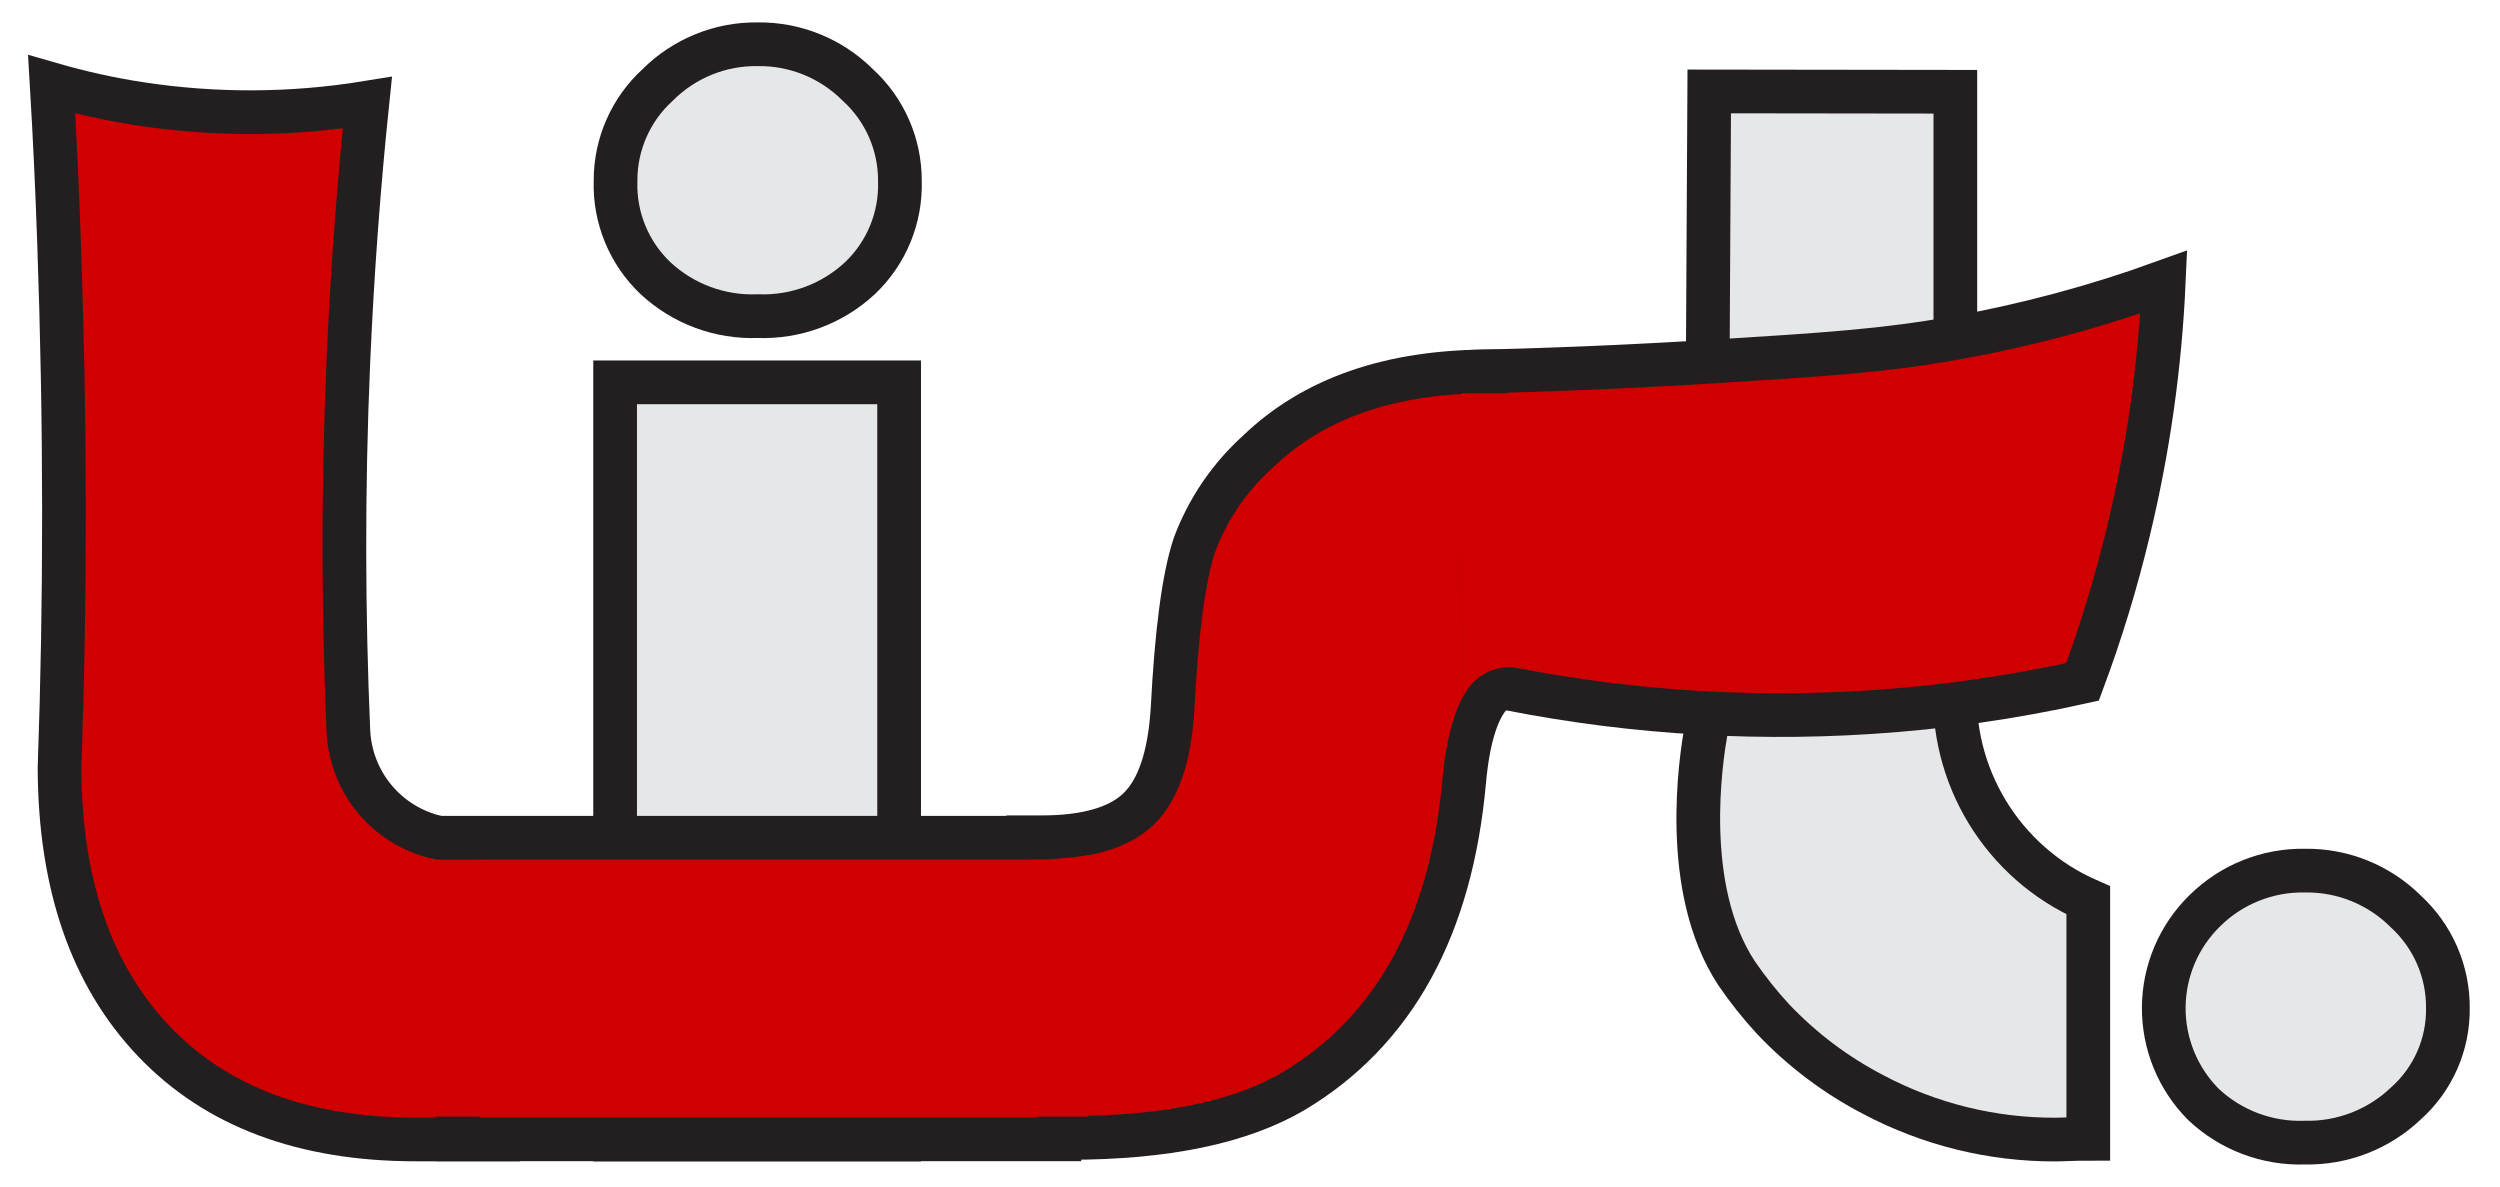
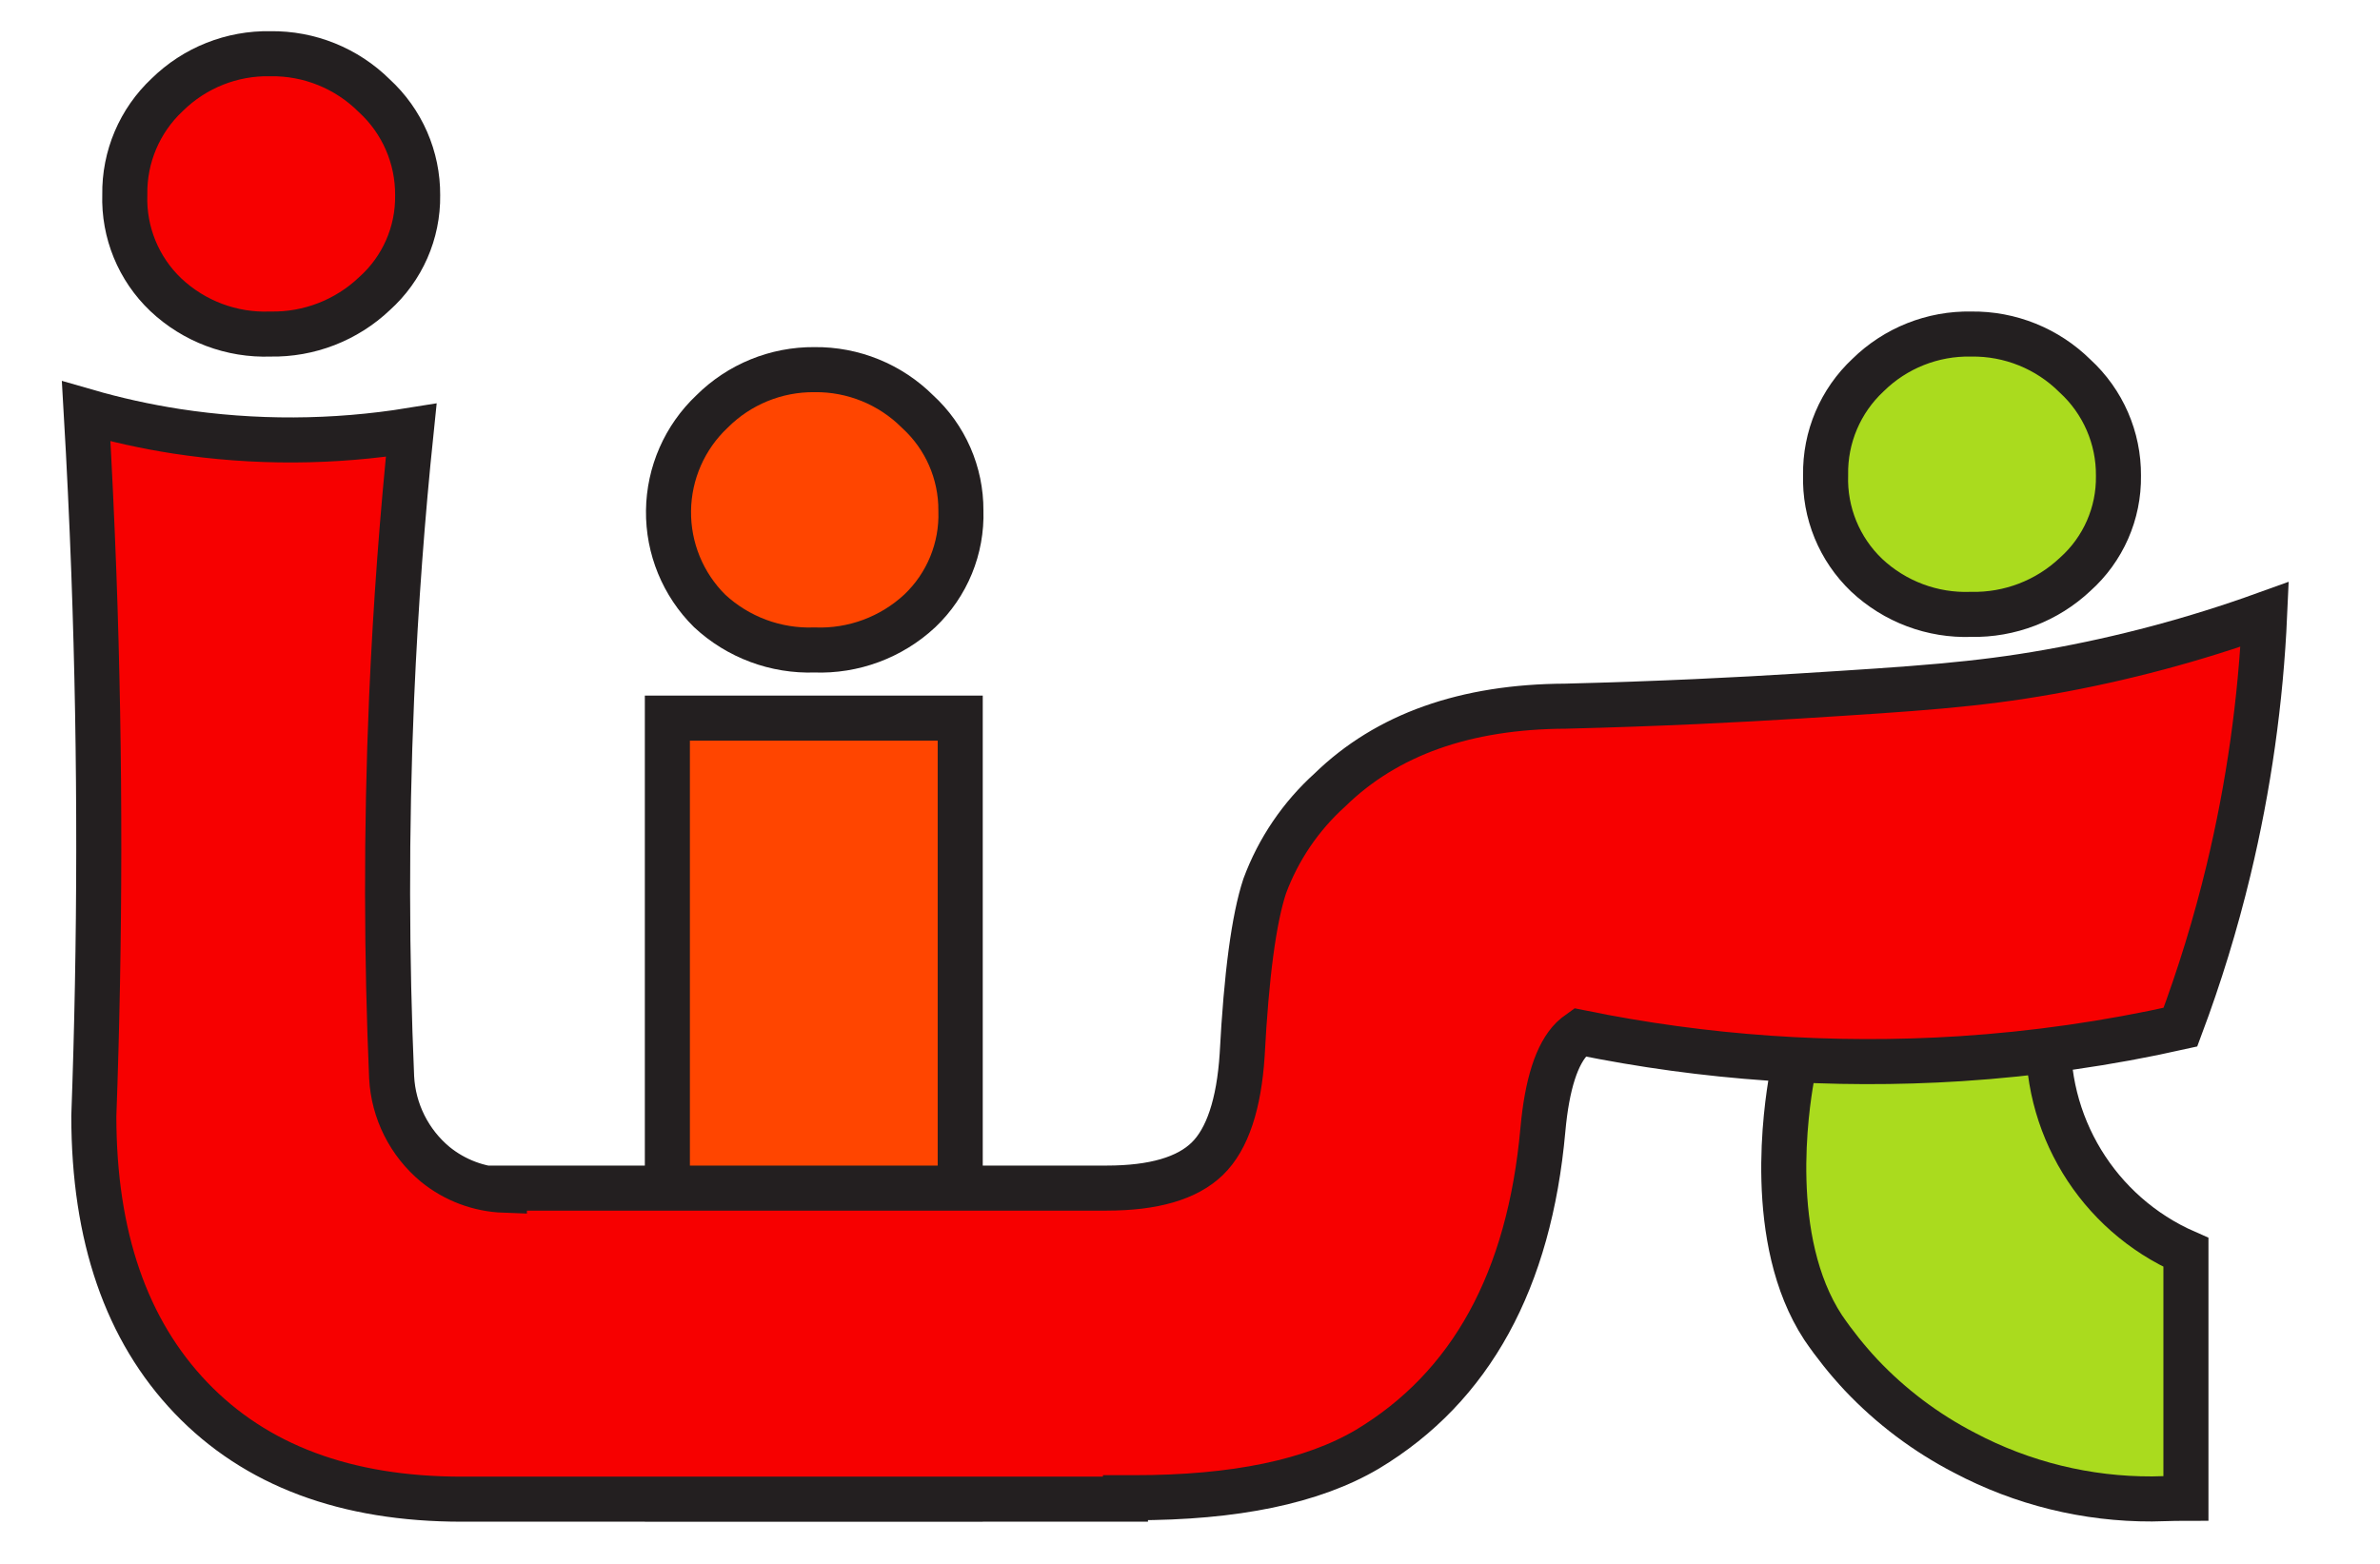
- <svg xmlns="http://www.w3.org/2000/svg" id="Layer_1" data-name="Layer 1" viewBox="0 0 228.86 108.64">
+ <svg xmlns="http://www.w3.org/2000/svg" id="Layer_1" data-name="Layer 1" viewBox="0 0 211.3 138.86">
  <defs>
-     <style>.cls-1{fill:#e6e7e8;}.cls-1,.cls-2{stroke:#231f20;stroke-miterlimit:10;stroke-width:4px;}.cls-2,.cls-3{fill:#d10000;}</style>
+     <style>.cls-1{fill:#ff4500;}.cls-1,.cls-2,.cls-3{stroke:#231f20;stroke-miterlimit:10;stroke-width:4px;}.cls-2{fill:#aadb1e;}.cls-3{fill:#f70000;}</style>
  </defs>
-   <path class="cls-1" d="M82.31,35v69.32h-26V35ZM69.37,4.05a12.73,12.73,0,0,1,9.15,3.72,11.82,11.82,0,0,1,3.86,8.79,11.76,11.76,0,0,1-3.65,8.9,13,13,0,0,1-9.36,3.48A13,13,0,0,1,60,25.46a11.76,11.76,0,0,1-3.65-8.9,11.82,11.82,0,0,1,3.86-8.79A12.72,12.72,0,0,1,69.37,4.05Z" />
-   <path class="cls-1" d="M179,8.4V35h11.68l-.45,26.6L179,62.42a20.39,20.39,0,0,0,12.17,20v21.83c-1.35,0-2.34.07-3,.07a35.36,35.36,0,0,1-16.65-4.1,34.6,34.6,0,0,1-9.19-6.91,36.54,36.54,0,0,1-3.36-4.22c-5.11-7.77-3.25-19.61-2.82-22.09q.16-29.33.32-58.63Z" />
-   <path class="cls-1" d="M211,79.7a12.81,12.81,0,0,1,9.23,3.73,11.89,11.89,0,0,1,3.86,8.85,11.51,11.51,0,0,1-3.84,8.73A13,13,0,0,1,211,104.6a12.9,12.9,0,0,1-9.28-3.49,12.48,12.48,0,0,1,.14-17.76A12.7,12.7,0,0,1,211,79.7Z" />
-   <path class="cls-2" d="M4.73,7.72a64.61,64.61,0,0,0,8,1.77A66.61,66.61,0,0,0,33.63,9.4c-.78,7.51-1.38,15.42-1.74,23.72-.52,12-.45,23.27,0,33.75a10.47,10.47,0,0,0,12.24,9.9h1.46v27.54H38.08q-15.43,0-24-9t-8.63-25C6,54.88,6,38.76,5.4,22Q5.15,14.78,4.73,7.72Z" />
-   <path class="cls-2" d="M144.19,34v27.4c-3.66,0-6.18.68-7.54,2s-2.24,4.06-2.61,8.1q-1.8,20.08-15.57,28.36-7.31,4.32-20.72,4.31H94.13V76.65h1.18q6.25,0,8.94-2.61t3.09-9.14q.55-10.64,2-15a21.75,21.75,0,0,1,5.81-8.55Q122.78,34,136.34,34Z" />
-   <rect class="cls-2" x="41.9" y="76.69" width="55.08" height="27.61" />
-   <path class="cls-2" d="M190.64,62.42a126.27,126.27,0,0,1-19.52,2.78A128.1,128.1,0,0,1,136,62.6V34c8.41-.21,15.47-.57,20.73-.9,10.44-.65,15.79-1,22.19-2.14a116.47,116.47,0,0,0,19.16-5.14,119.89,119.89,0,0,1-3.21,22.71A118.14,118.14,0,0,1,190.64,62.42Z" />
-   <rect class="cls-3" x="38.8" y="78.7" width="5.22" height="23.52" />
-   <path class="cls-3" d="M99.59,102.22H94.37V78.7a35.52,35.52,0,0,0,3.72-.2c.54-.06,1.07-.14,1.58-.22Z" />
-   <path class="cls-3" d="M139.26,61.21a4.74,4.74,0,0,0-3,.27,4.79,4.79,0,0,0-2.3,2.29q0-13.87-.11-27.77h5.44Q139.25,48.61,139.26,61.21Z" />
+   <path class="cls-1" d="M85.25,63.76v69.32h-26V63.76ZM72.31,32.82a12.75,12.75,0,0,1,9.15,3.72,11.82,11.82,0,0,1,3.85,8.8,11.74,11.74,0,0,1-3.65,8.9,13,13,0,0,1-9.35,3.47A13,13,0,0,1,63,54.24a12.31,12.31,0,0,1,.21-17.7A12.72,12.72,0,0,1,72.31,32.82Z" />
+   <path class="cls-2" d="M181.9,63.73h11.68l-.45,26.61-11.23.86a20.41,20.41,0,0,0,12.17,20v21.83c-1.35,0-2.34.06-3,.06a35.31,35.31,0,0,1-16.66-4.1,34.29,34.29,0,0,1-9.18-6.91,35.52,35.52,0,0,1-3.37-4.21c-5.1-7.78-3.24-19.62-2.81-22.1C159.17,76.26,181.9,63.73,181.9,63.73Z" />
+   <path class="cls-3" d="M201.06,54.55a119.88,119.88,0,0,1-3.21,22.72,118.72,118.72,0,0,1-4.27,13.93A126.27,126.27,0,0,1,174.06,94a127.9,127.9,0,0,1-33.81-2.34,6,6,0,0,0-.66.54q-2.06,2.05-2.61,8.11-1.8,20.08-15.57,28.36-7.3,4.32-20.72,4.31h-.77v.13H41q-15.44,0-24.05-9t-8.62-25c.56-15.43.61-31.55,0-48.3q-.27-7.24-.68-14.29a64.61,64.61,0,0,0,8,1.77,66.91,66.91,0,0,0,20.86-.09c-.78,7.51-1.38,15.42-1.74,23.71-.51,12-.45,23.28,0,33.75a10.78,10.78,0,0,0,3.87,7.72,10.3,10.3,0,0,0,6.14,2.3v-.19H97.07v0h1.18c4.18,0,7.15-.87,8.94-2.61S110,98,110.28,93.68q.56-10.64,2-15a21.61,21.61,0,0,1,5.8-8.55q7.56-7.37,20.92-7.43h0c8.41-.21,15.47-.57,20.72-.9,10.44-.65,15.79-1,22.19-2.14A116.33,116.33,0,0,0,201.06,54.55Z" />
+   <path class="cls-2" d="M175,29.66a12.82,12.82,0,0,1,9.22,3.72,11.89,11.89,0,0,1,3.86,8.86A11.51,11.51,0,0,1,184.23,51,13.07,13.07,0,0,1,175,54.55a12.87,12.87,0,0,1-9.28-3.48,11.78,11.78,0,0,1-3.64-8.89,11.86,11.86,0,0,1,3.77-8.88A12.7,12.7,0,0,1,175,29.66Z" />
+   <path class="cls-3" d="M24,4.77a12.82,12.82,0,0,1,9.22,3.72,11.89,11.89,0,0,1,3.86,8.85,11.52,11.52,0,0,1-3.83,8.73A13.07,13.07,0,0,1,24,29.66a12.84,12.84,0,0,1-9.28-3.49,11.74,11.74,0,0,1-3.64-8.88,11.9,11.9,0,0,1,3.77-8.88A12.7,12.7,0,0,1,24,4.77Z" />
</svg>
